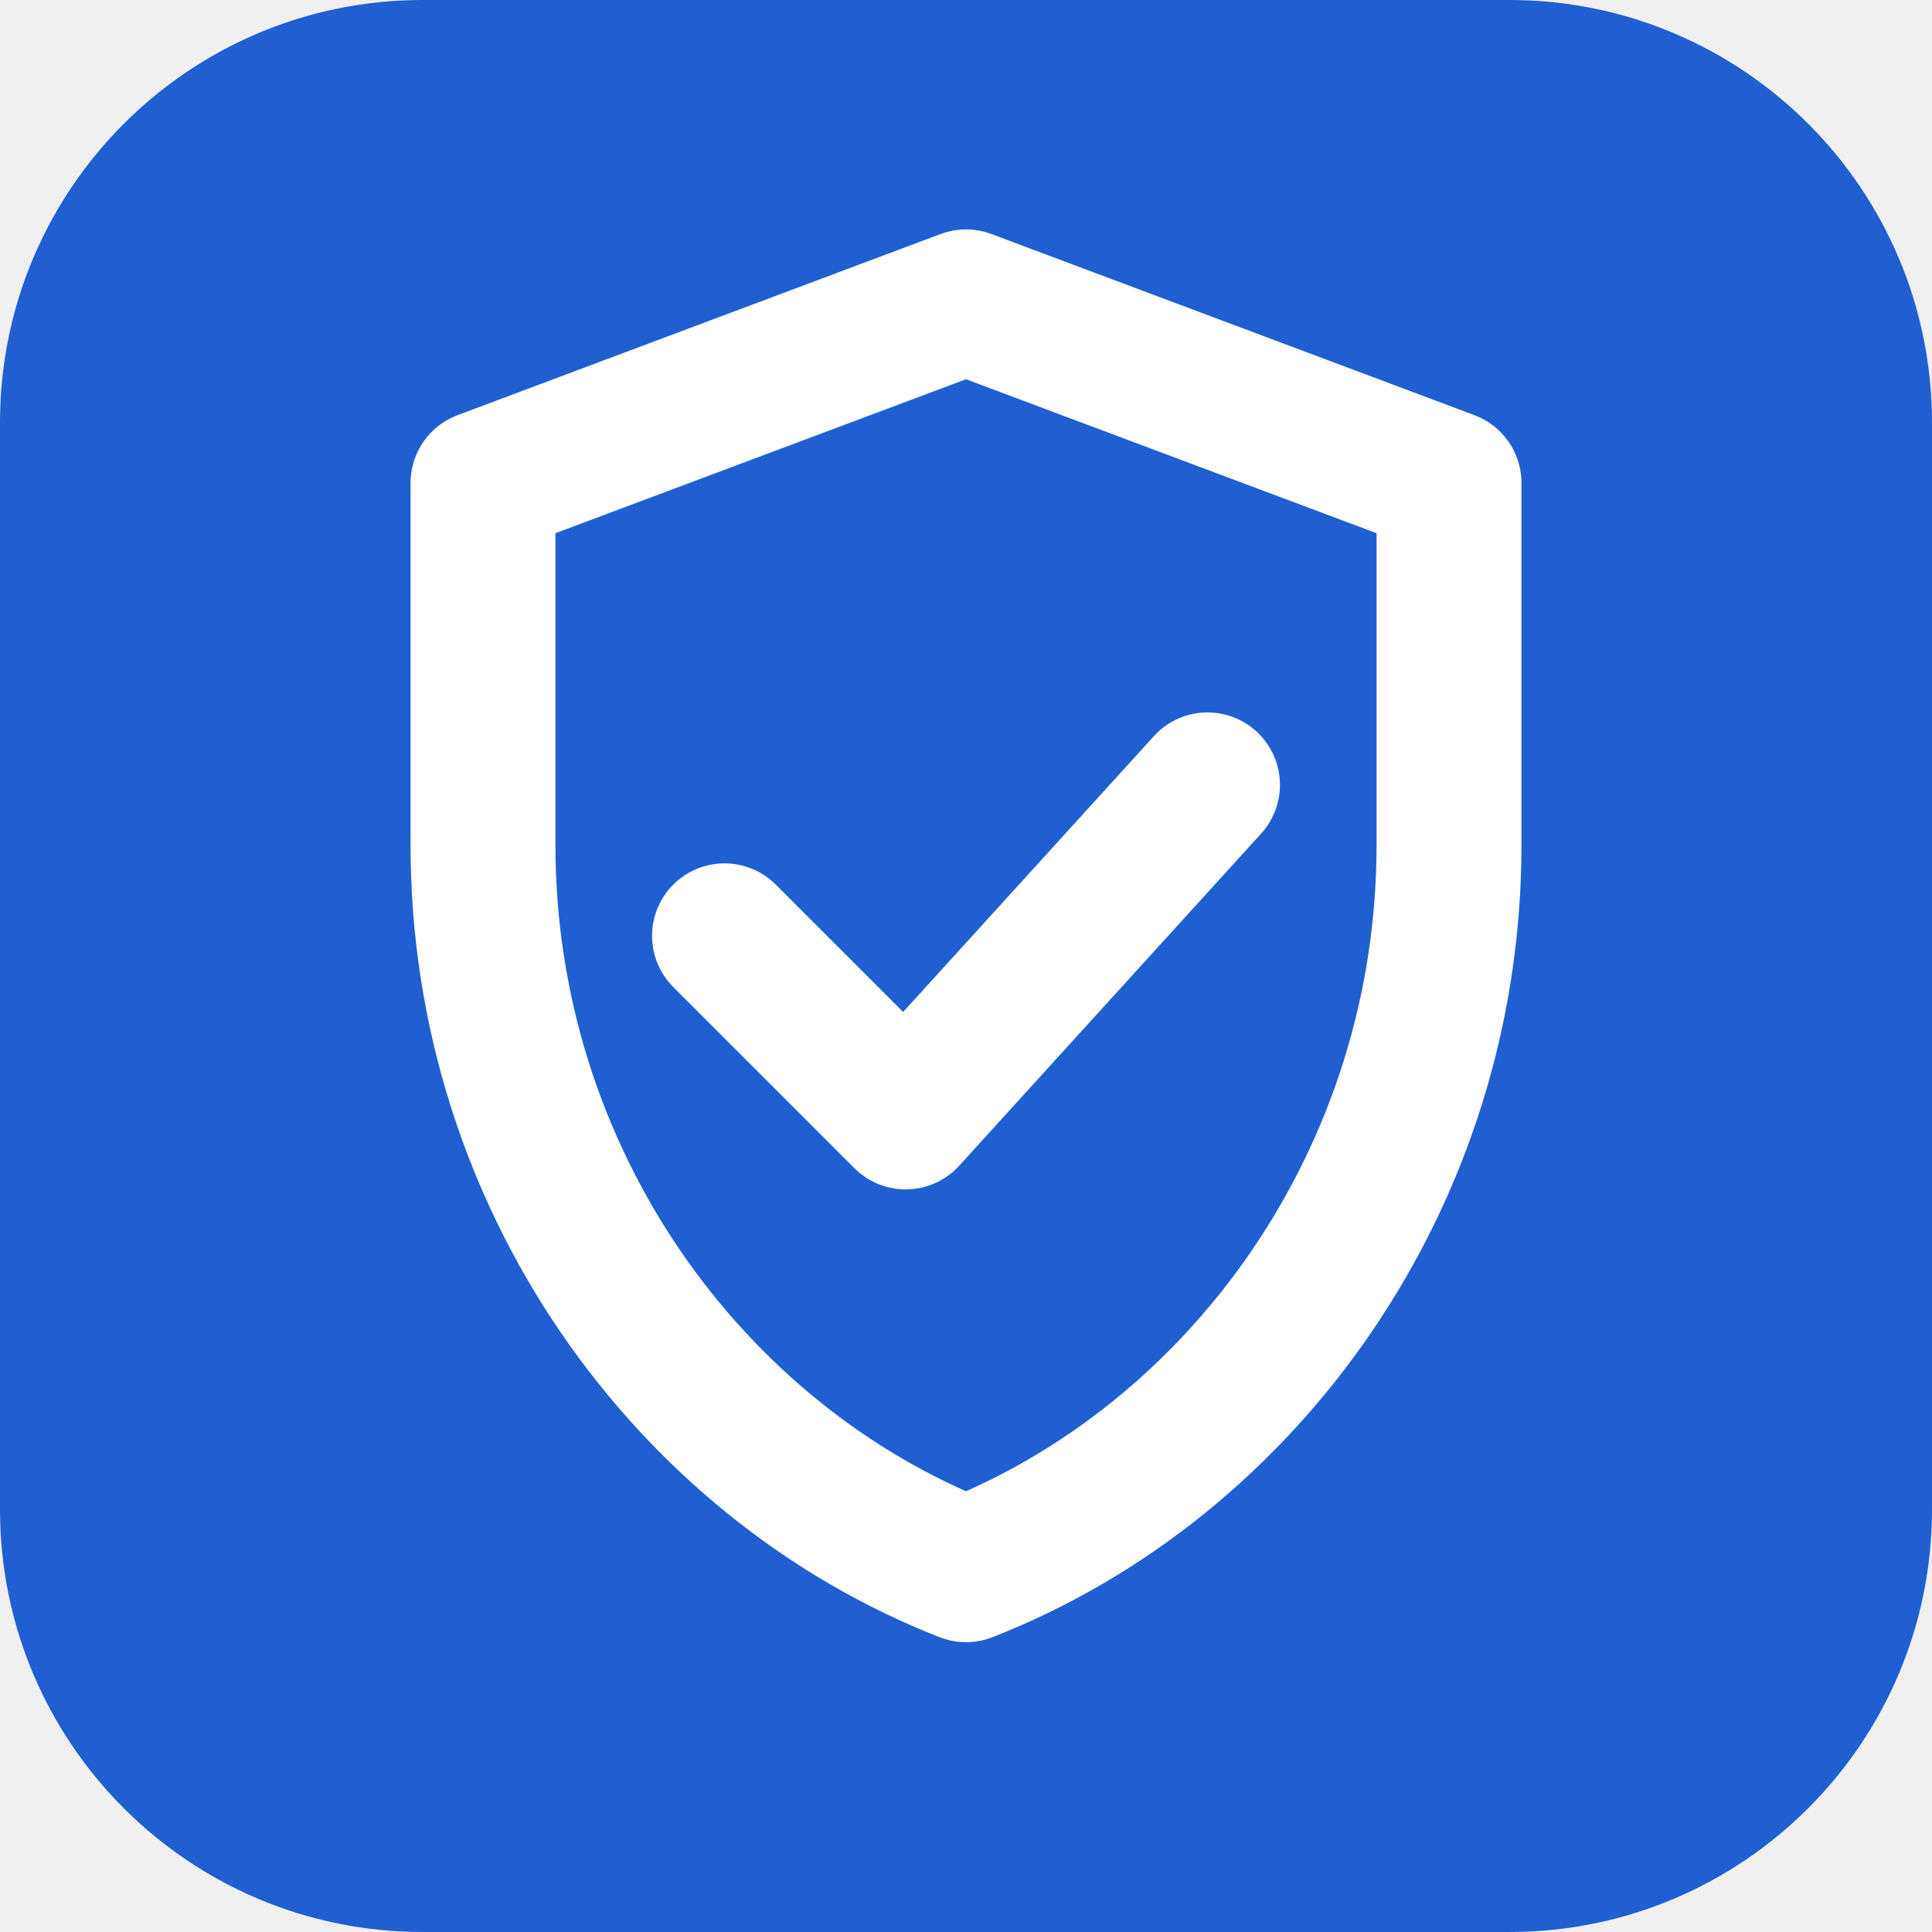
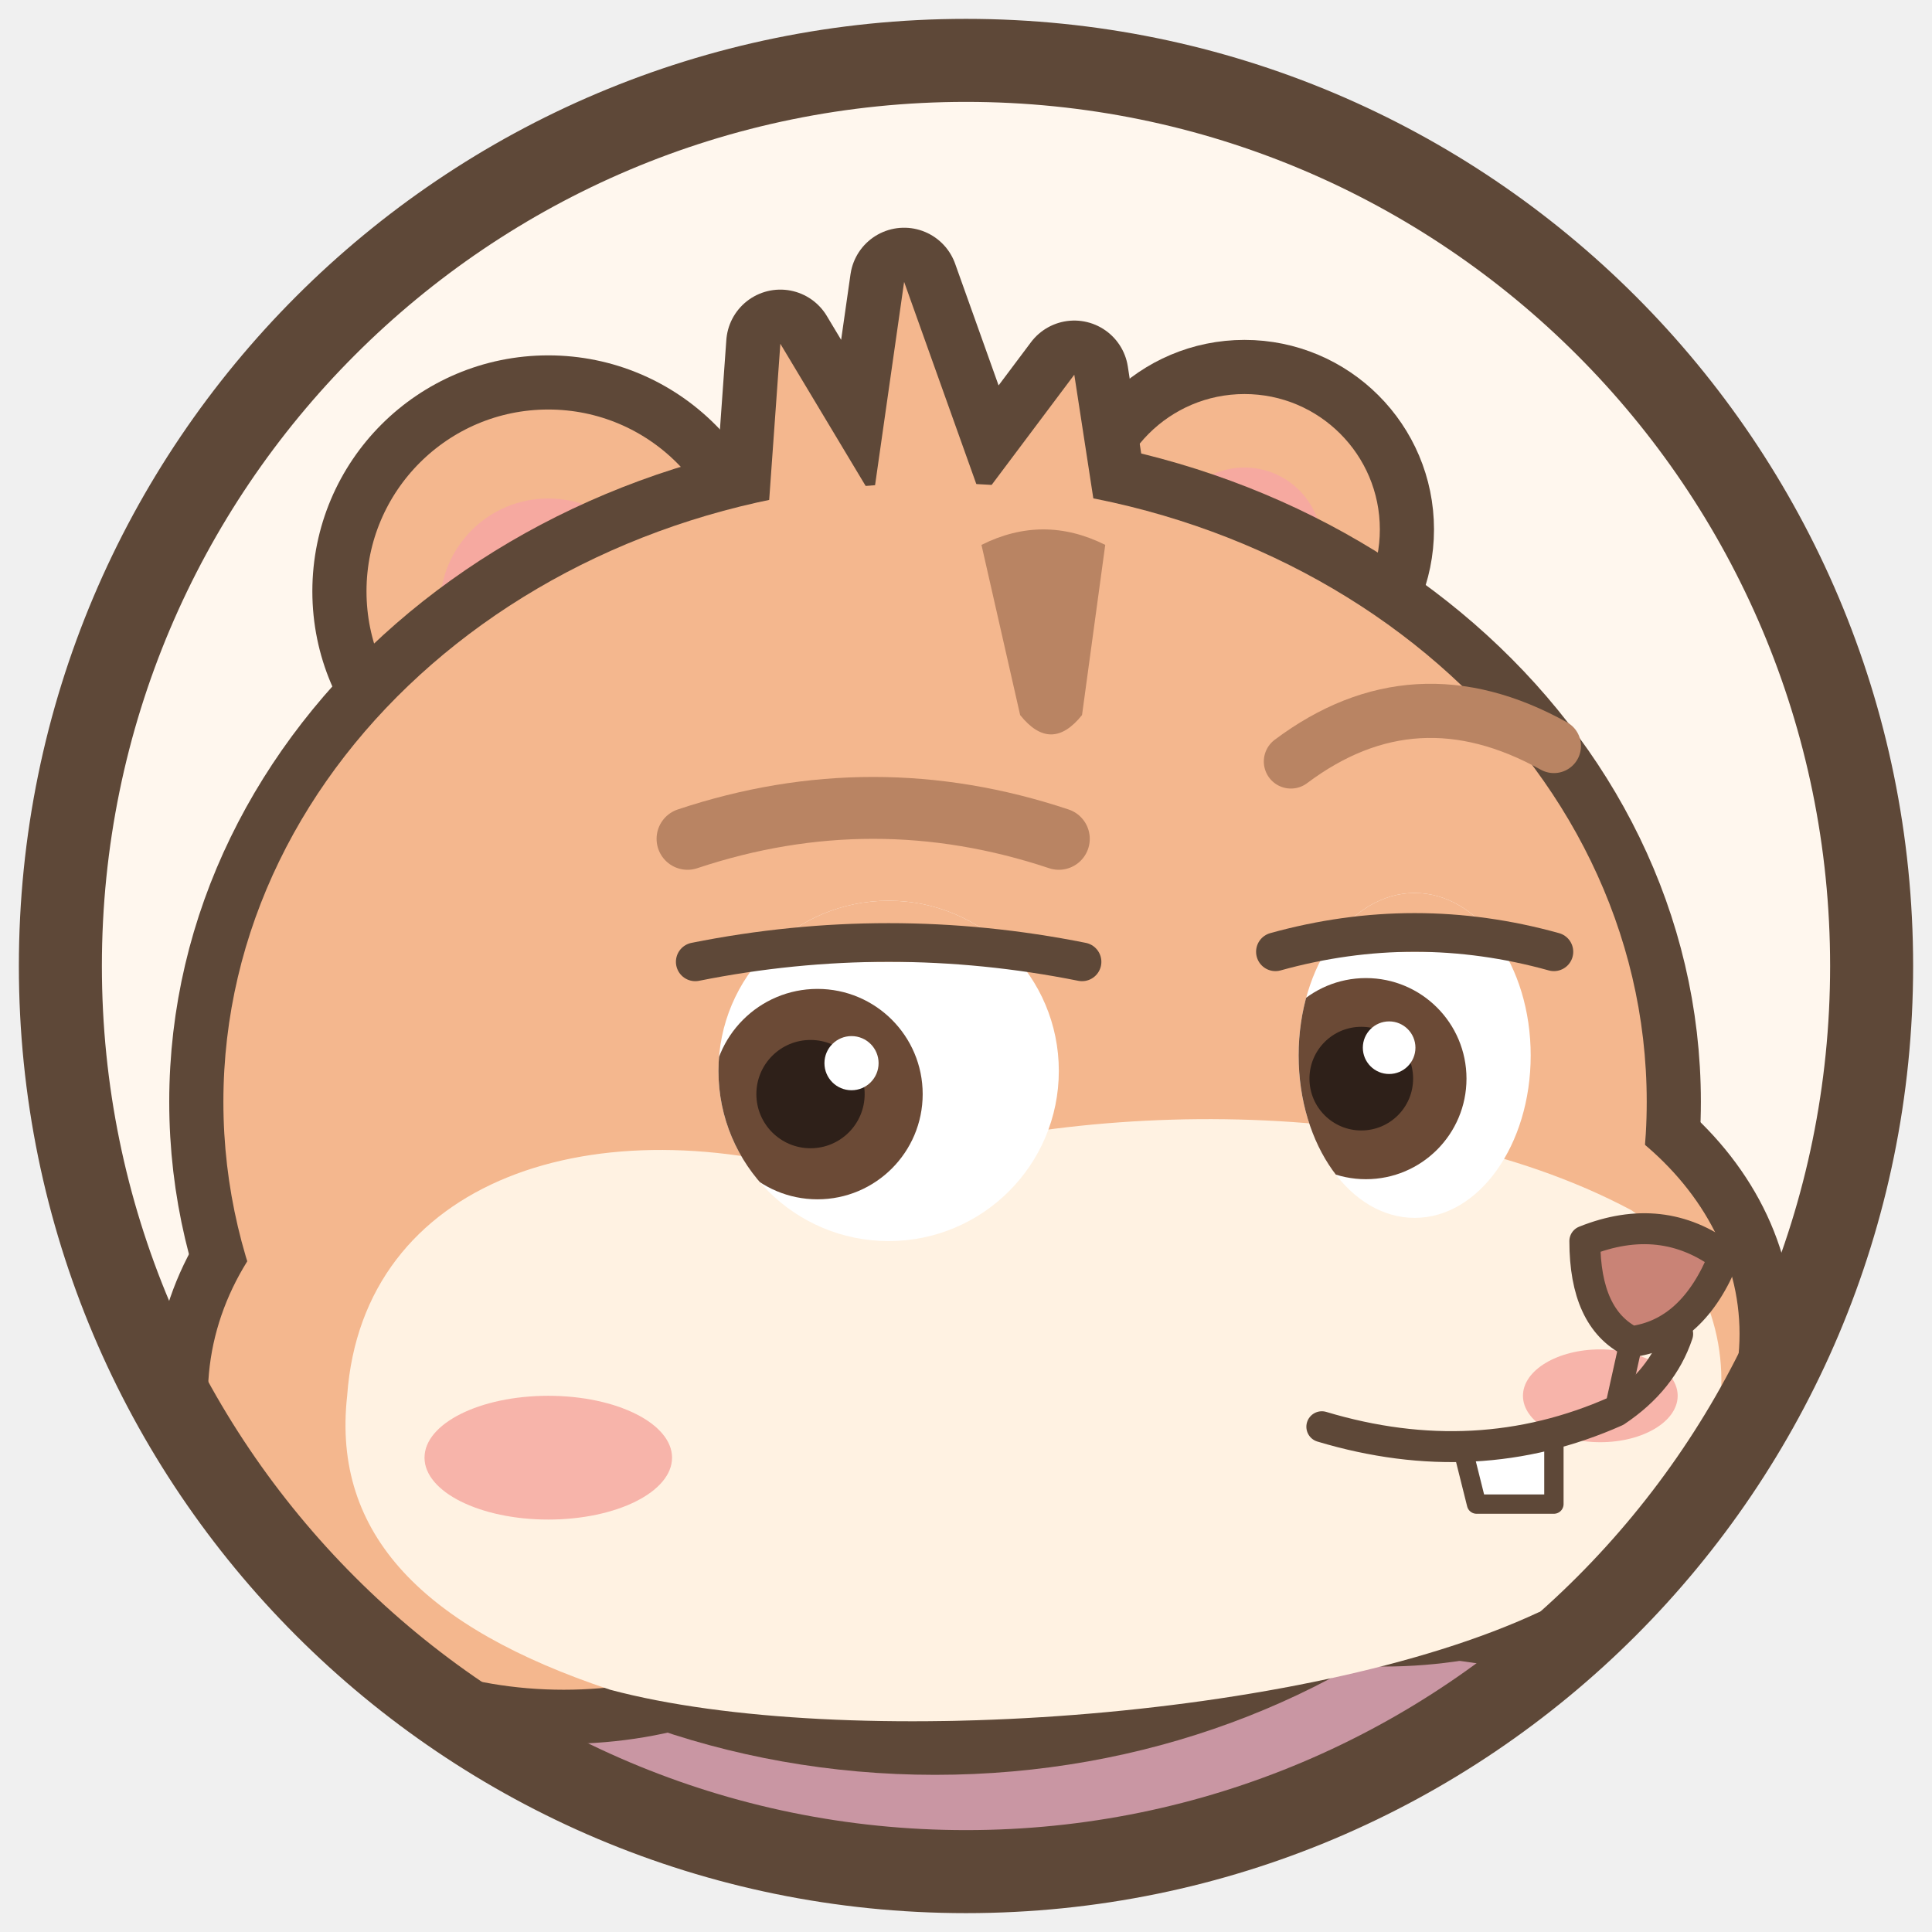
- <svg xmlns="http://www.w3.org/2000/svg" viewBox="0 0 32 32">
-   <rect width="32" height="32" rx="7" fill="#1f5fd1" />
-   <path d="M16 5 8 8v6c0 5.5 3.4 10.2 8 12 4.6-1.8 8-6.5 8-12V8z" fill="none" stroke="#fff" stroke-width="2.4" stroke-linejoin="round" />
-   <path d="m12 15.5 3 3 5-5.5" fill="none" stroke="#fff" stroke-width="2.4" stroke-linecap="round" stroke-linejoin="round" />
+ <svg xmlns="http://www.w3.org/2000/svg" viewBox="0 0 512 512" role="img" aria-labelledby="t">
+   <defs>
+     <clipPath id="c">
+       <circle cx="256" cy="256" r="240" />
+     </clipPath>
+   </defs>
+   <circle cx="256" cy="256" r="240" fill="#FFF7EE" />
+   <g clip-path="url(#c)">
+     <g transform="translate(256 292) scale(2.05) translate(-316 -168)">
+       <path d="M214 248 C236 228 396 228 418 248 L440 340 L192 340 Z" fill="#C996A3" stroke="#5E4838" stroke-width="7" stroke-linejoin="round" stroke-linecap="round" />
+       <g>
+         <circle cx="352" cy="94" r="21" fill="#F4B78E" stroke="#5E4838" stroke-width="7" stroke-linejoin="round" stroke-linecap="round" />
+         <circle cx="352" cy="96" r="10" fill="#F6A9A0" />
+         <circle cx="262" cy="102" r="27" fill="#F4B78E" stroke="#5E4838" stroke-width="7" stroke-linejoin="round" stroke-linecap="round" />
+         <circle cx="262" cy="104" r="14" fill="#F6A9A0" />
+         <g fill="#5E4838" stroke="#5E4838" stroke-width="14" stroke-linejoin="round">
+           <ellipse cx="312" cy="168" rx="92" ry="80" />
+           <ellipse cx="370" cy="198" rx="46" ry="36" />
+           <ellipse cx="264" cy="206" rx="46" ry="38" />
+           <path d="M290 98 L292 70 L304 90 L308 62 L318 90 L330 74 L334 100 Z" />
+         </g>
+         <g fill="#F4B78E">
+           <ellipse cx="312" cy="168" rx="92" ry="80" />
+           <ellipse cx="370" cy="198" rx="46" ry="36" />
+           <ellipse cx="264" cy="206" rx="46" ry="38" />
+           <path d="M290 98 L292 70 L304 90 L308 62 L318 90 L330 74 L334 100 Z" />
+         </g>
+         <path d="M236 206 C238 178 268 168 300 178 C326 168 372 166 402 182 C420 194 418 224 390 234 C360 248 300 252 270 244 C246 236 234 224 236 206 Z" fill="#FFF2E2" />
+         <path d="M318 96 Q326 92 334 96 L331 118 Q327 123 323 118 Z" fill="#B98463" />
+         <clipPath id="e306">
+           <ellipse cx="306" cy="164" rx="22" ry="22" />
+         </clipPath>
+         <ellipse cx="306" cy="164" rx="22" ry="22" fill="#fff" />
+         <g clip-path="url(#e306)">
+           <circle cx="296.8" cy="167" r="13.6" fill="#6B4A36" />
+           <circle cx="295.9" cy="167" r="7.0" fill="#2E2019" />
+           <circle cx="301.2" cy="163" r="3.5" fill="#fff" />
+           <rect x="282" y="140" width="48" height="9.9" fill="#F4B78E" />
+         </g>
+         <path d="M281 149.9 Q306 144.9 331 149.9" fill="none" stroke="#5E4838" stroke-width="5" stroke-linecap="round" />
+         <clipPath id="e374">
+           <ellipse cx="374" cy="162" rx="15" ry="21" />
+         </clipPath>
+         <ellipse cx="374" cy="162" rx="15" ry="21" fill="#fff" />
+         <g clip-path="url(#e374)">
+           <circle cx="367.7" cy="165" r="13.0" fill="#6B4A36" />
+           <circle cx="367.1" cy="165" r="6.7" fill="#2E2019" />
+           <circle cx="370.7" cy="161" r="3.4" fill="#fff" />
+           <rect x="357" y="139" width="34" height="9.6" fill="#F4B78E" />
+         </g>
+         <path d="M356 148.6 Q374 143.6 392 148.6" fill="none" stroke="#5E4838" stroke-width="5" stroke-linecap="round" />
+         <path d="M280 134 Q304 126 328 134" fill="none" stroke="#B98463" stroke-width="8" stroke-linecap="round" />
+         <path d="M358 124 Q374 112 392 122" fill="none" stroke="#B98463" stroke-width="7" stroke-linecap="round" />
+         <ellipse cx="262" cy="214" rx="16" ry="8" fill="#F6A9A0" opacity=".85" />
+         <ellipse cx="398" cy="206" rx="10" ry="6" fill="#F6A9A0" opacity=".85" />
+         <path d="M396 186 Q406 182 414 188 Q410 198 402 199 Q396 196 396 186 Z" fill="#C98376" stroke="#5E4838" stroke-width="4" stroke-linejoin="round" stroke-linecap="round" />
+         <path d="M402 199 L400 208" stroke="#5E4838" stroke-width="3" stroke-linecap="round" />
+         <path d="M380 212 L382 220 L392 220 L392 211 Z" fill="#fff" stroke="#5E4838" stroke-width="2.5" stroke-linejoin="round" />
+         <path d="M362 210 Q382 216 400 208 Q406 204 408 198" fill="none" stroke="#5E4838" stroke-width="4" stroke-linecap="round" stroke-linejoin="round" />
+       </g>
+     </g>
+   </g>
+   <circle cx="256" cy="256" r="240" fill="none" stroke="#5E4838" stroke-width="22" />
</svg>
